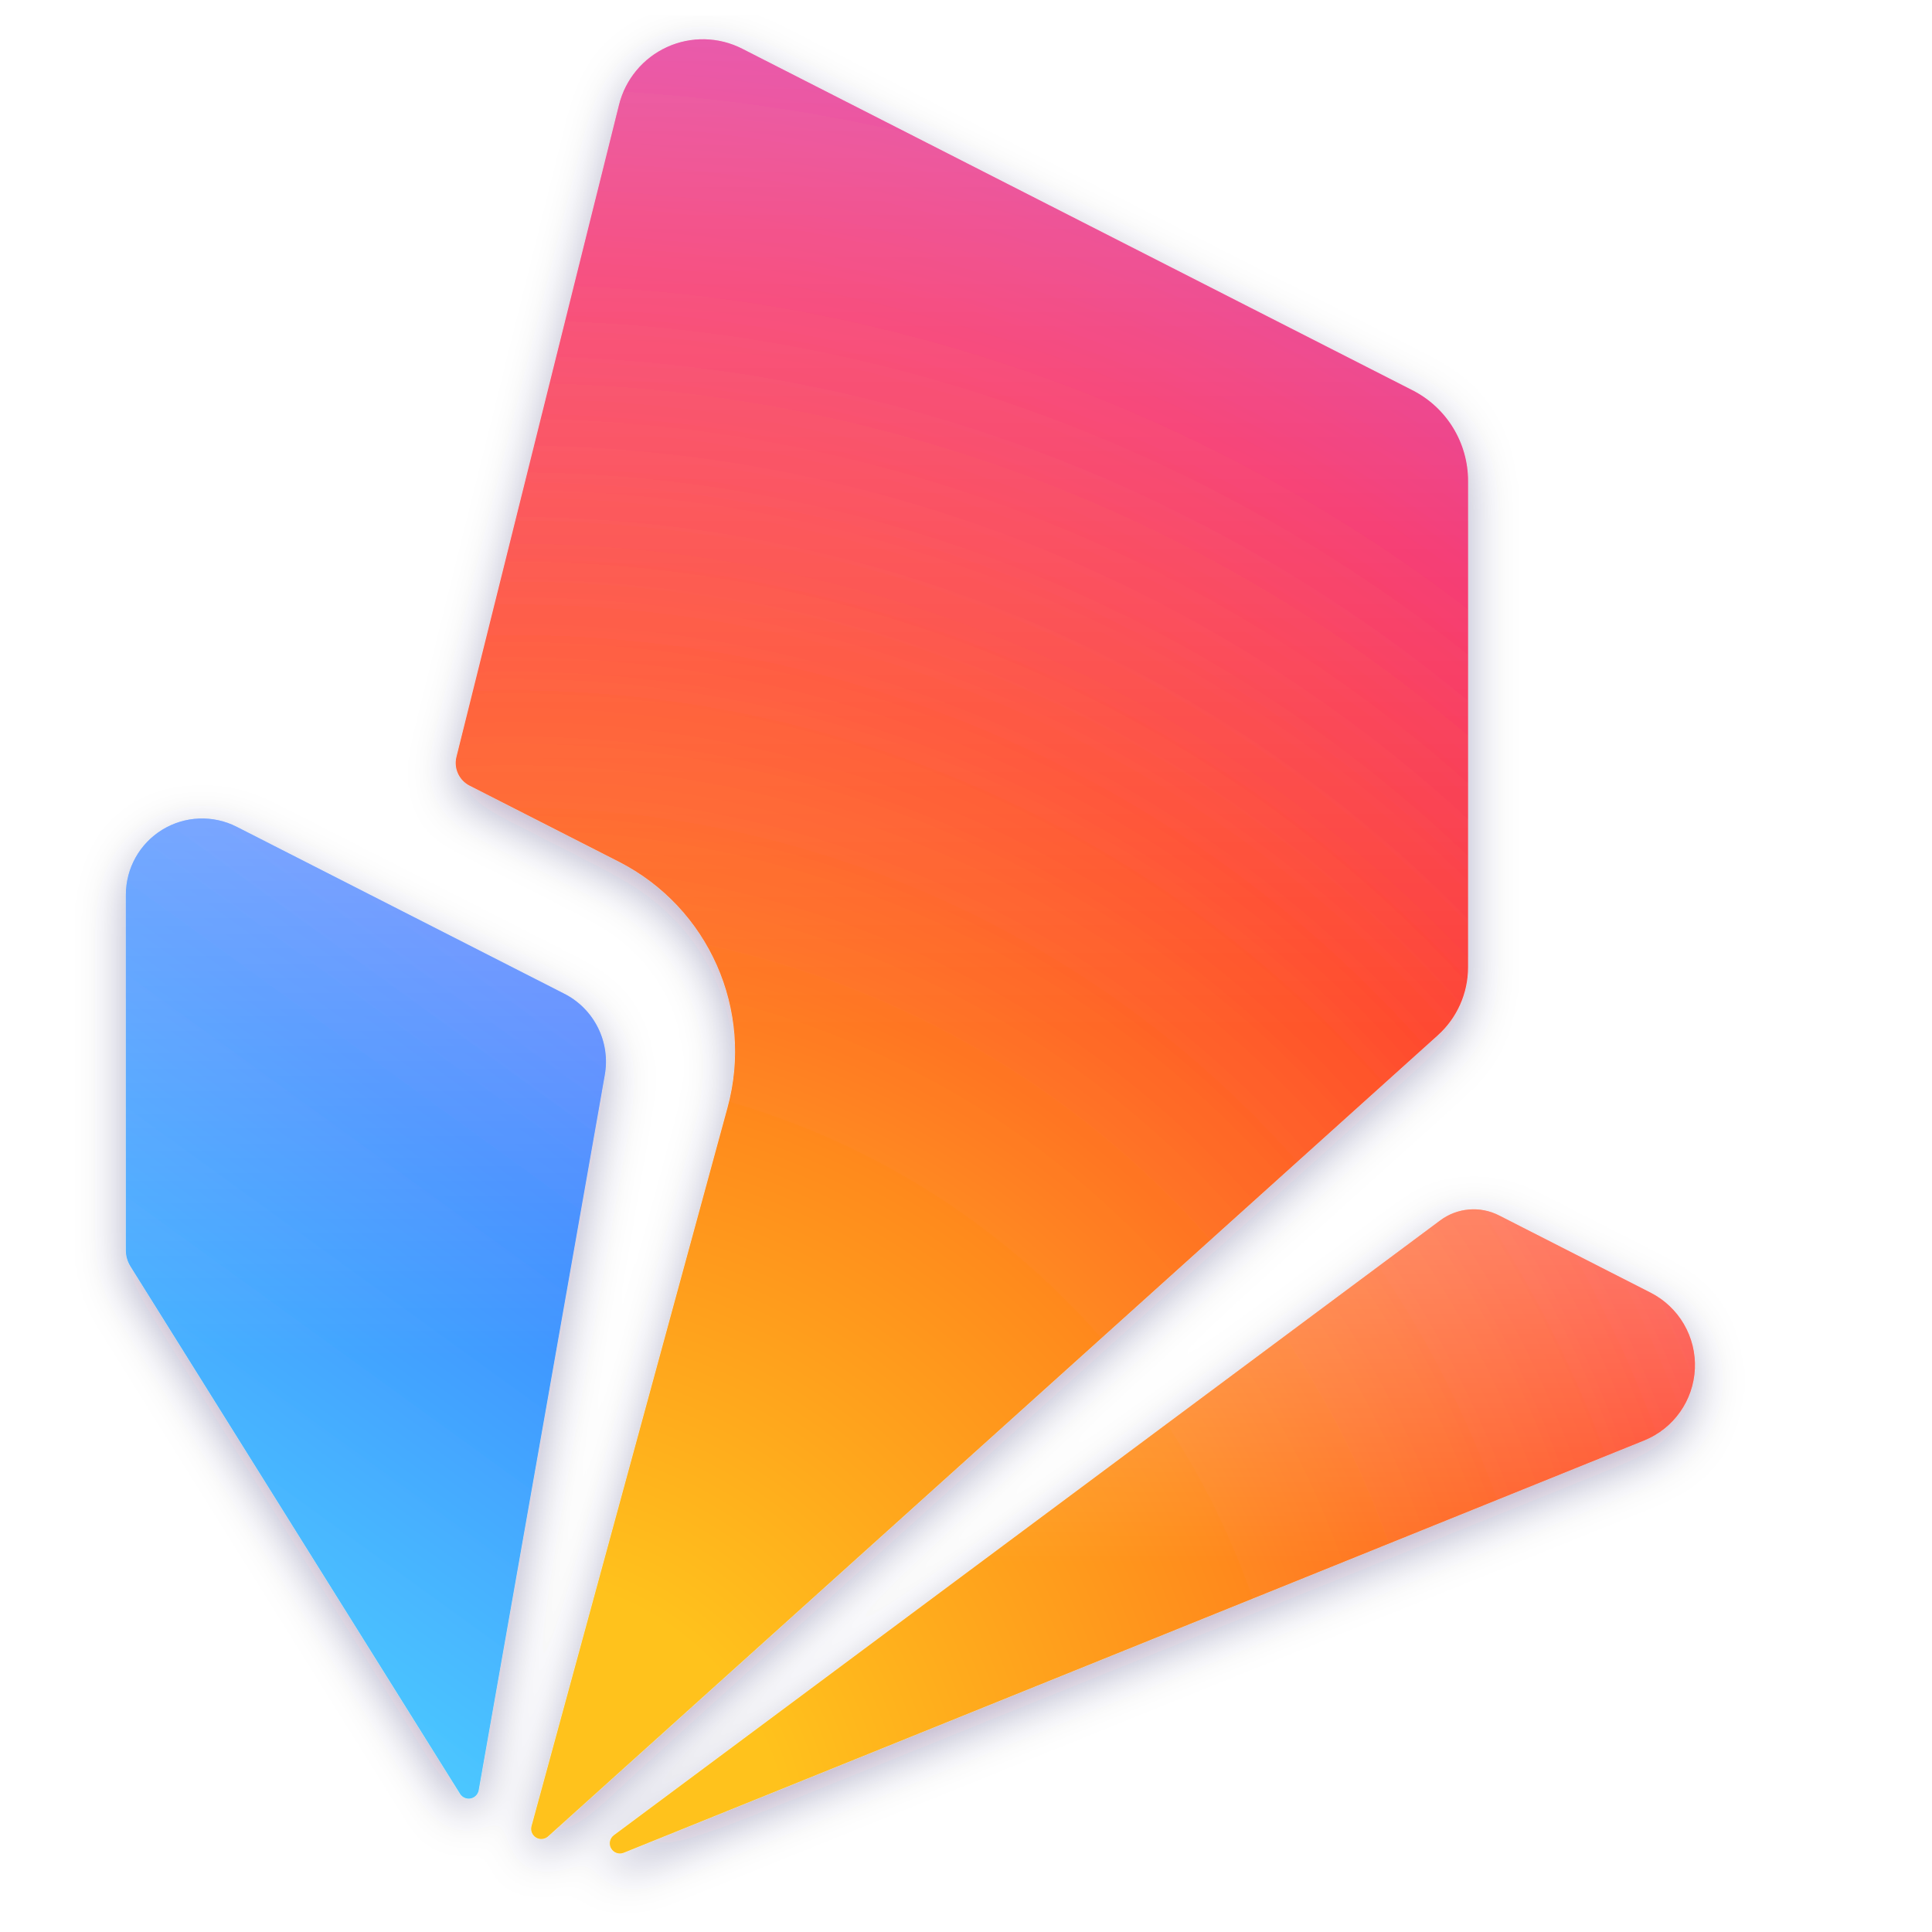
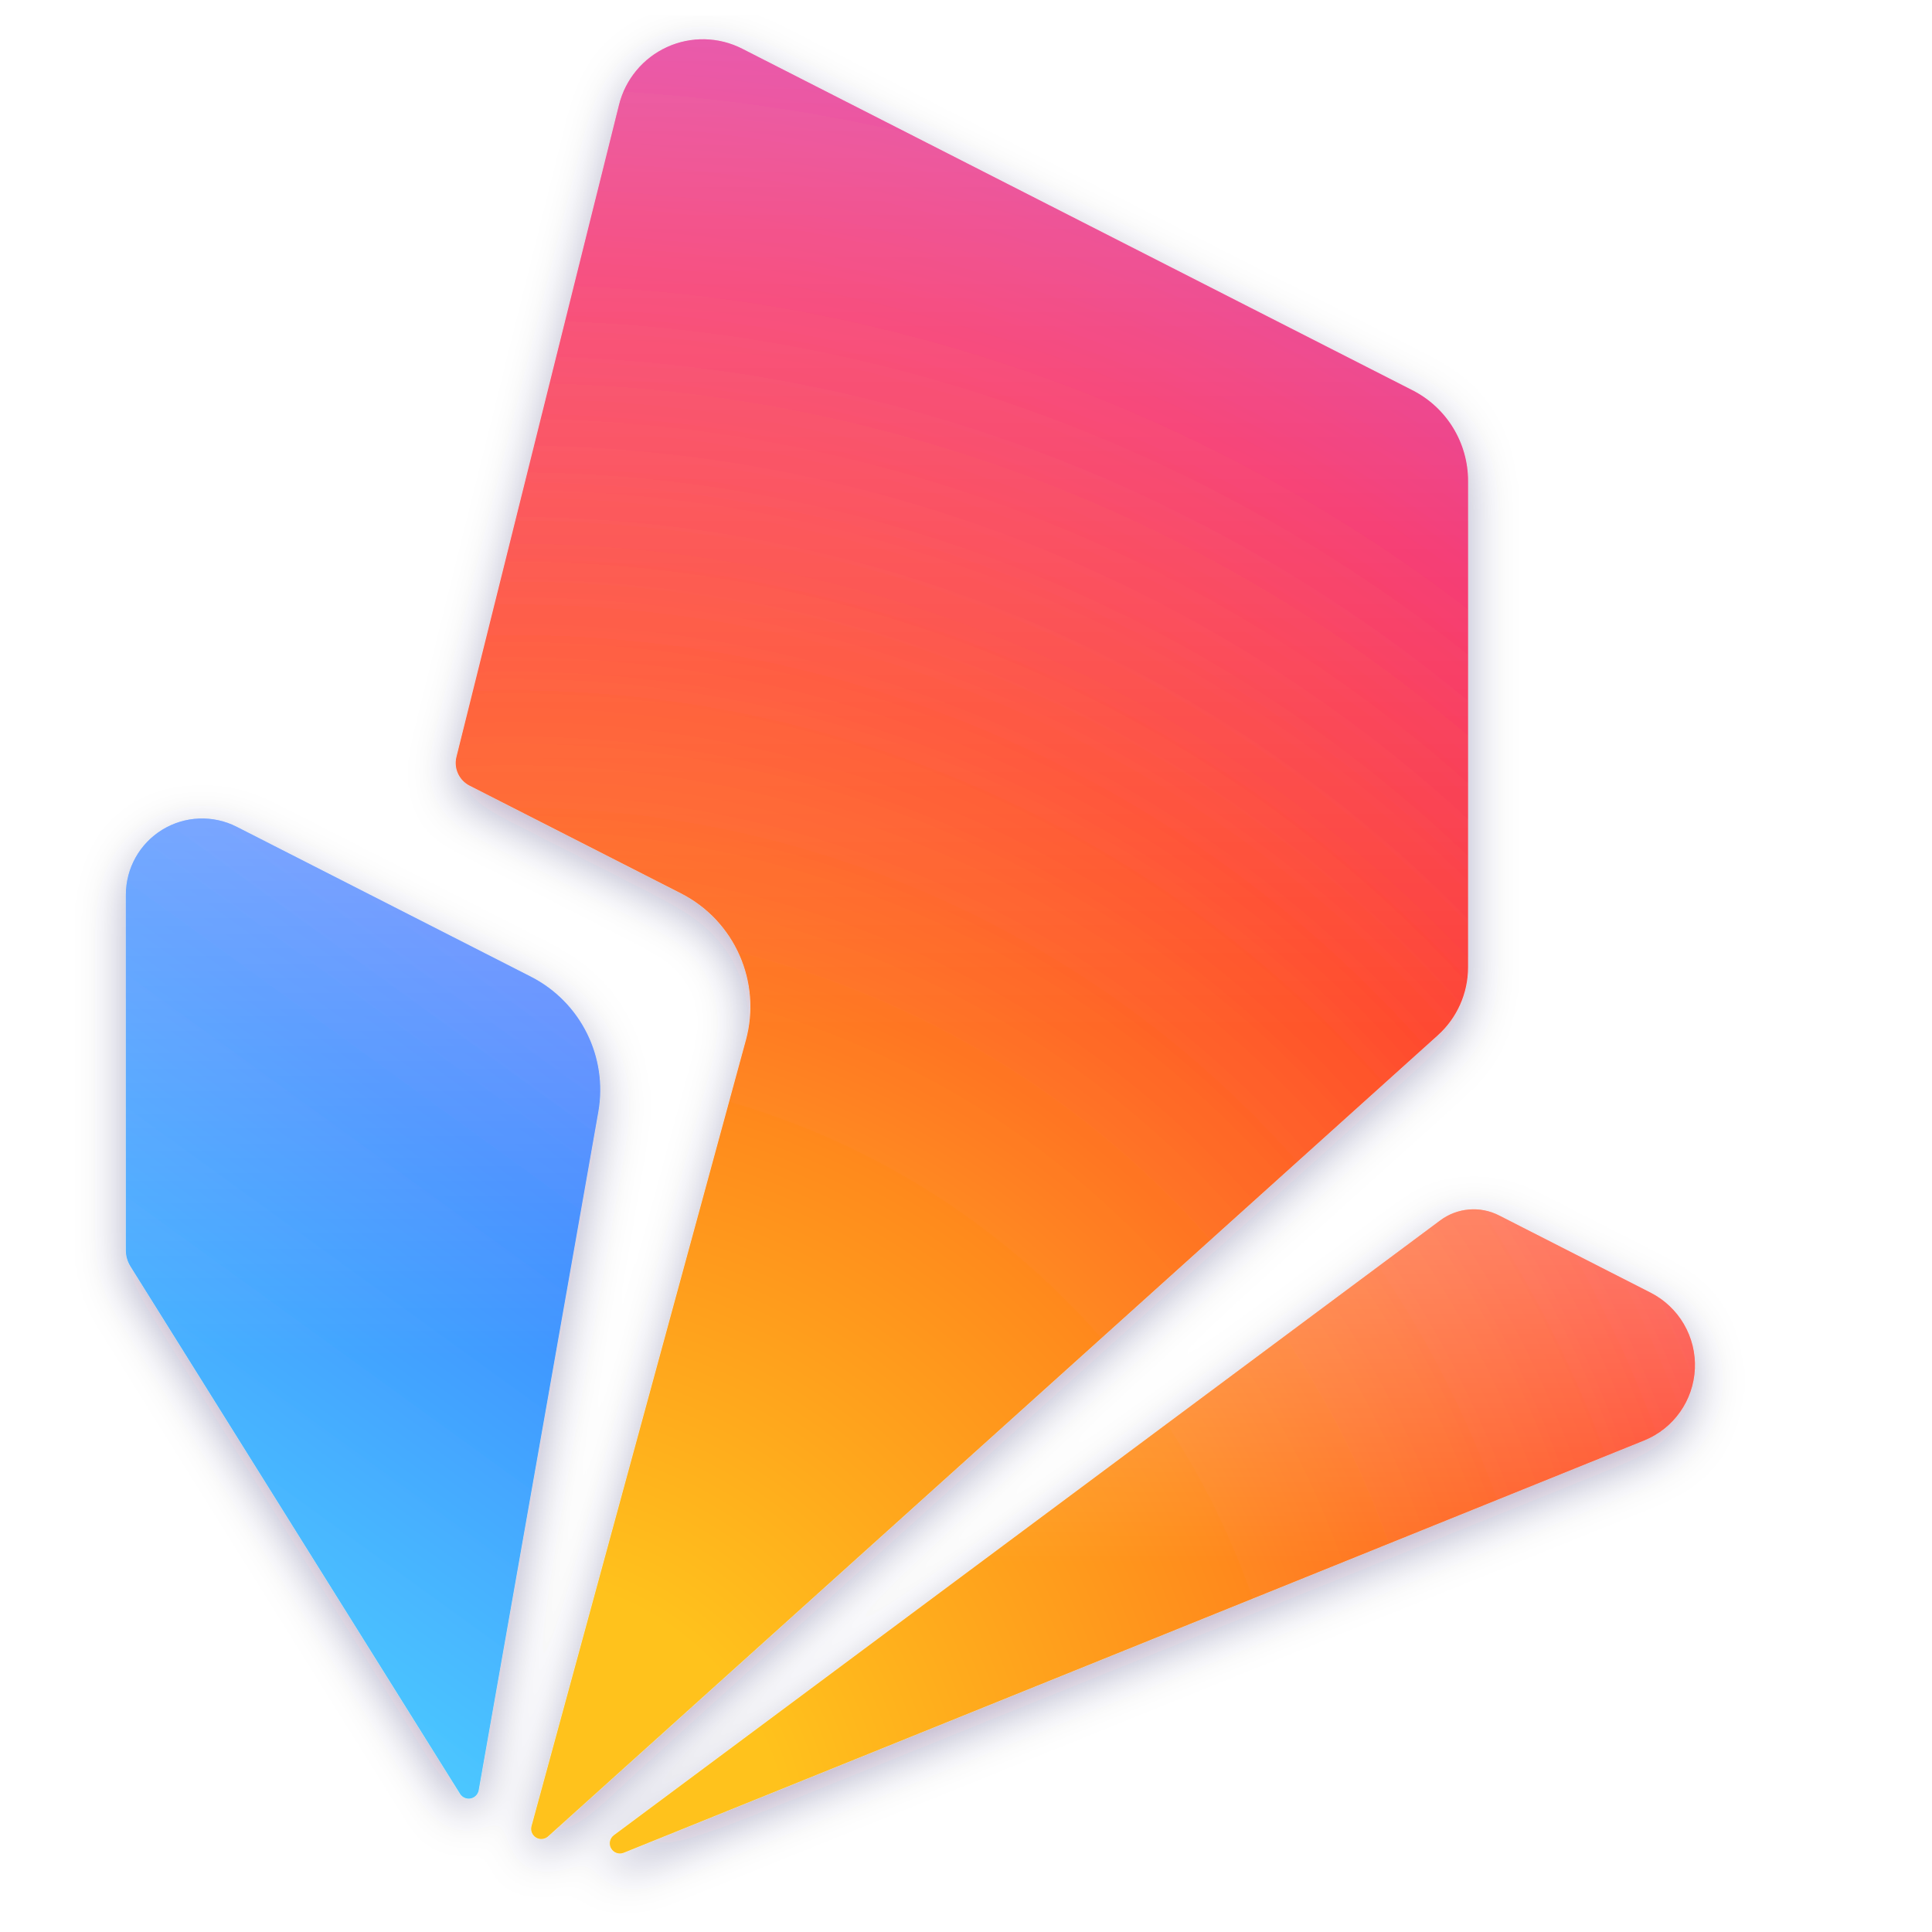
<svg xmlns="http://www.w3.org/2000/svg" viewBox="0 0 760 760" role="img" aria-label="Deckle, rewriting">
  <defs>
    <linearGradient id="rest" gradientUnits="userSpaceOnUse" x1="201.5" y1="729.5" x2="700.5" y2="40.5">
      <stop offset="0" stop-color="#4CC9FF" />
      <stop offset="0.25" stop-color="#3D8BFF" />
      <stop offset="0.5" stop-color="#6366FF" />
      <stop offset="0.75" stop-color="#8B5CFF" />
      <stop offset="1" stop-color="#A974FF" />
    </linearGradient>
    <radialGradient id="ember" gradientUnits="userSpaceOnUse" cx="201.5" cy="729.5" r="720">
      <stop offset="0.15" stop-color="#FFC21A" />
      <stop offset="0.42" stop-color="#FF8A1F" />
      <stop offset="0.66" stop-color="#FF4D2E" />
      <stop offset="0.86" stop-color="#F5245E" />
      <stop offset="1" stop-color="#E01E8C" />
    </radialGradient>
    <linearGradient id="sheen" x1="0" y1="0" x2="0" y2="1">
      <stop offset="0" stop-color="#fff" stop-opacity="0.28" />
      <stop offset="0.55" stop-color="#fff" stop-opacity="0" />
    </linearGradient>
    <filter id="shadow" x="-20%" y="-20%" width="140%" height="140%">
      <feDropShadow dx="0" dy="6" stdDeviation="9" flood-color="#1A0B4D" flood-opacity="0.32" />
    </filter>
  </defs>
  <g filter="url(#shadow)">
-     <path id="blade-a" d="M243.51 41.22A34 34 0 0 1 291.94 19.15L555.66 153.53A40 40 0 0 1 577.5 189.17L577.5 380.52A36 36 0 0 1 565.59 407.27L215.62 722.39A4 4 0 0 1 209.08 718.36L286.2 435.64A83.77 83.77 0 0 0 243.41 338.96L184.72 309.05A10 10 0 0 1 179.56 297.72Z" fill="url(#ember)" />
-     <path id="blade-d" d="M49.5 351.96A30 30 0 0 1 93.12 325.23L222 390.9A30 30 0 0 1 237.93 422.84L188.31 704.24A4 4 0 0 1 180.98 705.66L51.32 498.17A12 12 0 0 1 49.5 491.81Z" fill="url(#rest)" />
+     <path id="blade-a" d="M243.51 41.22A34 34 0 0 1 291.94 19.15L555.66 153.53A40 40 0 0 1 577.5 189.17L577.5 380.52A36 36 0 0 1 565.59 407.27L215.62 722.39A4 4 0 0 1 209.08 718.36L293.42 409.13A50 50 0 0 0 267.89 351.43L184.72 309.05A10 10 0 0 1 179.56 297.72Z" fill="url(#ember)" />
+     <path id="blade-d" d="M49.5 351.96A30 30 0 0 1 93.12 325.23L208.82 384.18A50 50 0 0 1 235.36 437.41L188.31 704.24A4 4 0 0 1 180.98 705.66L51.32 498.17A12 12 0 0 1 49.5 491.81Z" fill="url(#rest)" />
    <path id="blade-e" d="M566.55 480.06A22 22 0 0 1 589.67 478.1L649.29 508.48A32 32 0 0 1 646.75 566.67L245.35 728.84A4 4 0 0 1 241.46 721.93Z" fill="url(#ember)" />
  </g>
-   <path d="M243.51 41.22A34 34 0 0 1 291.94 19.15L555.66 153.53A40 40 0 0 1 577.5 189.17L577.5 380.52A36 36 0 0 1 565.59 407.27L215.62 722.39A4 4 0 0 1 209.08 718.36L286.2 435.64A83.77 83.77 0 0 0 243.41 338.96L184.72 309.05A10 10 0 0 1 179.56 297.72Z" fill="url(#sheen)" />
-   <path d="M49.5 351.96A30 30 0 0 1 93.12 325.23L222 390.9A30 30 0 0 1 237.93 422.84L188.31 704.24A4 4 0 0 1 180.98 705.66L51.32 498.17A12 12 0 0 1 49.5 491.81Z" fill="url(#sheen)" />
+   <path d="M243.51 41.22A34 34 0 0 1 291.94 19.15L555.66 153.53A40 40 0 0 1 577.5 189.17L577.5 380.52A36 36 0 0 1 565.59 407.27L215.62 722.39A4 4 0 0 1 209.08 718.36L293.42 409.13A50 50 0 0 0 267.89 351.43L184.72 309.05A10 10 0 0 1 179.56 297.72Z" fill="url(#sheen)" />
+   <path d="M49.5 351.96A30 30 0 0 1 93.12 325.23L208.82 384.18A50 50 0 0 1 235.36 437.41L188.31 704.24A4 4 0 0 1 180.98 705.66L51.32 498.17A12 12 0 0 1 49.5 491.81Z" fill="url(#sheen)" />
  <path d="M566.55 480.06A22 22 0 0 1 589.67 478.1L649.29 508.48A32 32 0 0 1 646.75 566.67L245.35 728.84A4 4 0 0 1 241.46 721.93Z" fill="url(#sheen)" />
</svg>
